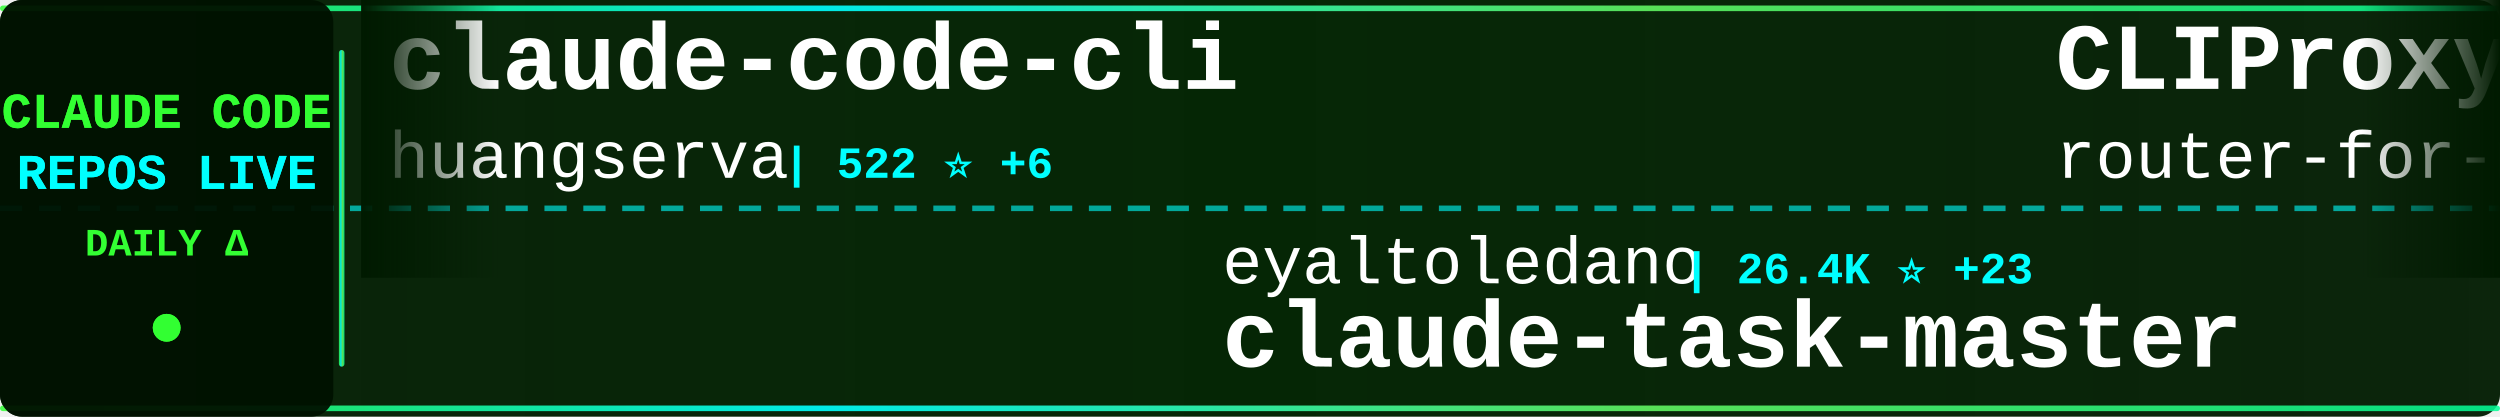
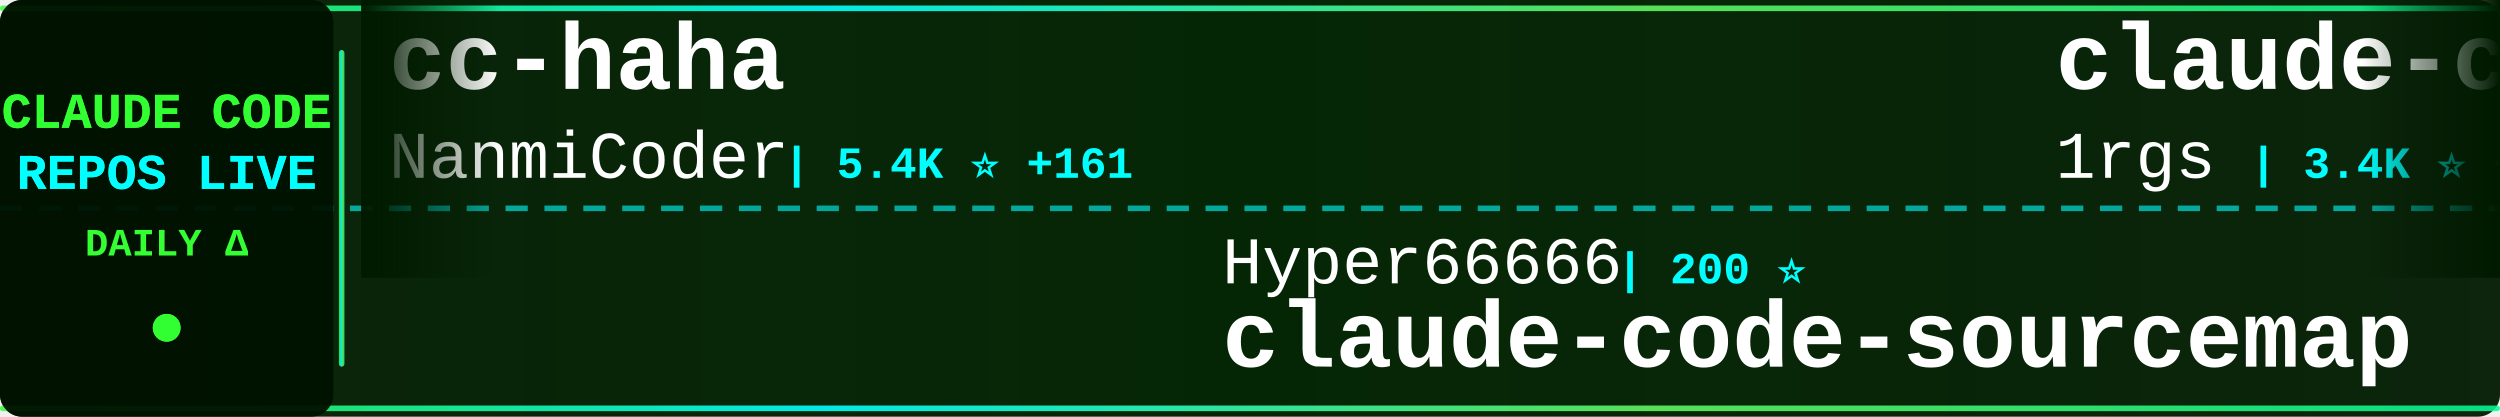
<svg xmlns="http://www.w3.org/2000/svg" width="900" height="150">
  <defs>
    <linearGradient id="tickerBg" x1="0%" y1="0%" x2="100%" y2="0%">
      <stop offset="0%" style="stop-color:#001a00;stop-opacity:0.95" />
      <stop offset="50%" style="stop-color:#002200;stop-opacity:0.98" />
      <stop offset="100%" style="stop-color:#001a00;stop-opacity:0.95" />
    </linearGradient>
    <linearGradient id="borderGrad" x1="0%" y1="0%" x2="100%" y2="0%">
      <stop offset="0%" style="stop-color:#33ff33;stop-opacity:0.85">
        <animate attributeName="stop-opacity" values="0.85;1;0.85" dur="2s" repeatCount="indefinite" />
      </stop>
      <stop offset="33%" style="stop-color:#00ffff;stop-opacity:0.9">
        <animate attributeName="stop-opacity" values="0.9;1;0.9" dur="2.2s" repeatCount="indefinite" />
      </stop>
      <stop offset="66%" style="stop-color:#66ff66;stop-opacity:0.85">
        <animate attributeName="stop-opacity" values="0.85;1;0.85" dur="1.8s" repeatCount="indefinite" />
      </stop>
      <stop offset="100%" style="stop-color:#00ff99;stop-opacity:0.85">
        <animate attributeName="stop-opacity" values="0.85;1;0.85" dur="2s" repeatCount="indefinite" />
      </stop>
    </linearGradient>
    <filter id="textGlow">
      <feGaussianBlur stdDeviation="0.1" result="coloredBlur" />
      <feMerge>
        <feMergeNode in="coloredBlur" />
        <feMergeNode in="SourceGraphic" />
      </feMerge>
    </filter>
    <filter id="metricGlow">
      <feGaussianBlur stdDeviation="0.2" result="coloredBlur" />
      <feMerge>
        <feMergeNode in="coloredBlur" />
        <feMergeNode in="SourceGraphic" />
      </feMerge>
    </filter>
    <linearGradient id="leftFade" x1="0%" y1="0%" x2="100%" y2="0%">
      <stop offset="0%" style="stop-color:#001a00;stop-opacity:1" />
      <stop offset="100%" style="stop-color:#001a00;stop-opacity:0" />
    </linearGradient>
    <linearGradient id="rightFade" x1="0%" y1="0%" x2="100%" y2="0%">
      <stop offset="0%" style="stop-color:#001a00;stop-opacity:0" />
      <stop offset="100%" style="stop-color:#001a00;stop-opacity:1" />
    </linearGradient>
  </defs>
  <rect width="900" height="150" fill="url(#tickerBg)" rx="8" />
  <rect x="0" y="2" width="900" height="2" fill="url(#borderGrad)" rx="1" />
  <rect x="0" y="146" width="900" height="2" fill="url(#borderGrad)" rx="1" />
  <line x1="0" y1="75" x2="900" y2="75" stroke="#00ffff" stroke-width="2" stroke-dasharray="8 6" opacity="0.6" />
  <rect x="0" y="0" width="120" height="150" fill="#001100" opacity="0.95" rx="8" />
  <text x="60" y="46" font-family="'Courier New', monospace" font-size="18" font-weight="bold" fill="#33ff33" text-anchor="middle" filter="url(#textGlow)">
    CLAUDE CODE
  </text>
  <text x="60" y="68" font-family="'Courier New', monospace" font-size="18" font-weight="bold" fill="#00ffff" text-anchor="middle" filter="url(#textGlow)">
    REPOS LIVE
  </text>
  <text x="60" y="92" font-family="'Courier New', monospace" font-size="14" font-weight="bold" fill="#33ff33" text-anchor="middle">
    DAILY Δ
  </text>
  <circle cx="60" cy="118" r="5" fill="#33ff33" filter="url(#metricGlow)">
    <animate attributeName="r" values="4;6;4" dur="1.5s" repeatCount="indefinite" />
    <animate attributeName="opacity" values="0.6;1;0.6" dur="1.5s" repeatCount="indefinite" />
  </circle>
  <rect x="122" y="18" width="2" height="114" fill="url(#borderGrad)" rx="1" />
  <clipPath id="tickerClip">
    <rect x="130" y="0" width="770" height="150" />
  </clipPath>
  <g clip-path="url(#tickerClip)">
    <g id="tickerItems">
      <animateTransform attributeName="transform" attributeType="XML" type="translate" from="0 0" to="-3000 0" dur="54s" repeatCount="indefinite" />
      <g transform="translate(0, 0)">
-         <text x="140" y="32" font-family="'Courier New', monospace" font-size="34" font-weight="bold" fill="#ffffff">claude-code-cli</text>
-         <text x="140" y="64" font-family="'Courier New', monospace" font-size="24" font-weight="normal" fill="#ffffff" opacity="1.0">huangserva</text>
-         <text x="282" y="64" font-family="'Courier New', monospace" font-size="16" font-weight="bold" fill="#00ffff"> | 522 ⭐ +6</text>
+         <text x="140" y="32" font-family="'Courier New', monospace" font-size="34" font-weight="bold" fill="#ffffff">cc-haha</text>
+         <text x="140" y="64" font-family="'Courier New', monospace" font-size="24" font-weight="normal" fill="#ffffff" opacity="1.0">NanmiCoder</text>
+         <text x="282" y="64" font-family="'Courier New', monospace" font-size="16" font-weight="bold" fill="#00ffff"> | 5.4K ⭐ +161</text>
      </g>
      <g transform="translate(300, 0)">
-         <text x="140" y="102" font-family="'Courier New', monospace" font-size="24" font-weight="normal" fill="#ffffff" opacity="1.0">eyaltoledano</text>
-         <text x="306" y="102" font-family="'Courier New', monospace" font-size="16" font-weight="bold" fill="#00ffff"> | 26.4K ⭐ +23</text>
-         <text x="140" y="132" font-family="'Courier New', monospace" font-size="34" font-weight="bold" fill="#ffffff">claude-task-master</text>
+         <text x="140" y="102" font-family="'Courier New', monospace" font-size="24" font-weight="normal" fill="#ffffff" opacity="1.0">Hyper66666</text>
+         <text x="282" y="102" font-family="'Courier New', monospace" font-size="16" font-weight="bold" fill="#00ffff"> | 200 ⭐</text>
+         <text x="140" y="132" font-family="'Courier New', monospace" font-size="34" font-weight="bold" fill="#ffffff">claude-code-sourcemap</text>
      </g>
      <g transform="translate(600, 0)">
-         <text x="140" y="32" font-family="'Courier New', monospace" font-size="34" font-weight="bold" fill="#ffffff">CLIProxyAPI</text>
-         <text x="140" y="64" font-family="'Courier New', monospace" font-size="24" font-weight="normal" fill="#ffffff" opacity="1.0">router-for-me</text>
-         <text x="318" y="64" font-family="'Courier New', monospace" font-size="16" font-weight="bold" fill="#00ffff"> | 23.6K ⭐ +275</text>
+         <text x="140" y="32" font-family="'Courier New', monospace" font-size="34" font-weight="bold" fill="#ffffff">claude-code-proxy</text>
+         <text x="140" y="64" font-family="'Courier New', monospace" font-size="24" font-weight="normal" fill="#ffffff" opacity="1.0">1rgs</text>
+         <text x="210" y="64" font-family="'Courier New', monospace" font-size="16" font-weight="bold" fill="#00ffff"> | 3.4K ⭐ +9</text>
      </g>
      <g transform="translate(900, 0)">
-         <text x="140" y="102" font-family="'Courier New', monospace" font-size="24" font-weight="normal" fill="#ffffff" opacity="1.0">lst97</text>
-         <text x="222" y="102" font-family="'Courier New', monospace" font-size="16" font-weight="bold" fill="#00ffff"> | 1.5K ⭐ +3</text>
-         <text x="140" y="132" font-family="'Courier New', monospace" font-size="34" font-weight="bold" fill="#ffffff">claude-code-sub-agents</text>
+         <text x="140" y="102" font-family="'Courier New', monospace" font-size="24" font-weight="normal" fill="#ffffff" opacity="1.0">FlorianBruniaux</text>
+         <text x="342" y="102" font-family="'Courier New', monospace" font-size="16" font-weight="bold" fill="#00ffff"> | 3.0K ⭐ +56</text>
+         <text x="140" y="132" font-family="'Courier New', monospace" font-size="34" font-weight="bold" fill="#ffffff">claude-code-ultimate-gui...</text>
      </g>
      <g transform="translate(1200, 0)">
-         <text x="140" y="32" font-family="'Courier New', monospace" font-size="34" font-weight="bold" fill="#ffffff">ClaudeCode</text>
-         <text x="140" y="64" font-family="'Courier New', monospace" font-size="24" font-weight="normal" fill="#ffffff" opacity="1.0">guanshan</text>
-         <text x="258" y="64" font-family="'Courier New', monospace" font-size="16" font-weight="bold" fill="#00ffff"> | 52 ⭐</text>
+         <text x="140" y="32" font-family="'Courier New', monospace" font-size="34" font-weight="bold" fill="#ffffff">claude-code-security-rev...</text>
+         <text x="140" y="64" font-family="'Courier New', monospace" font-size="24" font-weight="normal" fill="#ffffff" opacity="1.0">anthropics</text>
+         <text x="282" y="64" font-family="'Courier New', monospace" font-size="16" font-weight="bold" fill="#00ffff"> | 4.2K ⭐ +16</text>
      </g>
      <g transform="translate(1500, 0)">
-         <text x="140" y="102" font-family="'Courier New', monospace" font-size="24" font-weight="normal" fill="#ffffff" opacity="1.0">Pimzino</text>
-         <text x="246" y="102" font-family="'Courier New', monospace" font-size="16" font-weight="bold" fill="#00ffff"> | 3.6K ⭐ +9</text>
-         <text x="140" y="132" font-family="'Courier New', monospace" font-size="34" font-weight="bold" fill="#ffffff">claude-code-spec-workflo...</text>
+         <text x="140" y="102" font-family="'Courier New', monospace" font-size="24" font-weight="normal" fill="#ffffff" opacity="1.0">lintsinghua</text>
+         <text x="294" y="102" font-family="'Courier New', monospace" font-size="16" font-weight="bold" fill="#00ffff"> | 2.4K ⭐ +136</text>
+         <text x="140" y="132" font-family="'Courier New', monospace" font-size="34" font-weight="bold" fill="#ffffff">claude-code-book</text>
      </g>
      <g transform="translate(1800, 0)">
+         <text x="140" y="32" font-family="'Courier New', monospace" font-size="34" font-weight="bold" fill="#ffffff">claude-code-hub</text>
+         <text x="140" y="64" font-family="'Courier New', monospace" font-size="24" font-weight="normal" fill="#ffffff" opacity="1.0">ding113</text>
+         <text x="246" y="64" font-family="'Courier New', monospace" font-size="16" font-weight="bold" fill="#00ffff"> | 2.3K ⭐ +27</text>
+       </g>
+       <g transform="translate(2100, 0)">
+         <text x="140" y="102" font-family="'Courier New', monospace" font-size="24" font-weight="normal" fill="#ffffff" opacity="1.0">anthropics</text>
+         <text x="282" y="102" font-family="'Courier New', monospace" font-size="16" font-weight="bold" fill="#00ffff"> | 16.3K ⭐ +112</text>
+         <text x="140" y="132" font-family="'Courier New', monospace" font-size="34" font-weight="bold" fill="#ffffff">claude-plugins-official</text>
+       </g>
+       <g transform="translate(2400, 0)">
        <text x="140" y="32" font-family="'Courier New', monospace" font-size="34" font-weight="bold" fill="#ffffff">claude-code-showcase</text>
        <text x="140" y="64" font-family="'Courier New', monospace" font-size="24" font-weight="normal" fill="#ffffff" opacity="1.0">ChrisWiles</text>
-         <text x="282" y="64" font-family="'Courier New', monospace" font-size="16" font-weight="bold" fill="#00ffff"> | 5.7K ⭐ +11</text>
-       </g>
-       <g transform="translate(2100, 0)">
-         <text x="140" y="102" font-family="'Courier New', monospace" font-size="24" font-weight="normal" fill="#ffffff" opacity="1.0">zebbern</text>
-         <text x="246" y="102" font-family="'Courier New', monospace" font-size="16" font-weight="bold" fill="#00ffff"> | 3.9K ⭐ +11</text>
-         <text x="140" y="132" font-family="'Courier New', monospace" font-size="34" font-weight="bold" fill="#ffffff">claude-code-guide</text>
-       </g>
-       <g transform="translate(2400, 0)">
-         <text x="140" y="32" font-family="'Courier New', monospace" font-size="34" font-weight="bold" fill="#ffffff">claude-code-hooks-master...</text>
-         <text x="140" y="64" font-family="'Courier New', monospace" font-size="24" font-weight="normal" fill="#ffffff" opacity="1.0">disler</text>
-         <text x="234" y="64" font-family="'Courier New', monospace" font-size="16" font-weight="bold" fill="#00ffff"> | 3.5K ⭐ +10</text>
+         <text x="282" y="64" font-family="'Courier New', monospace" font-size="16" font-weight="bold" fill="#00ffff"> | 5.7K ⭐ +4</text>
      </g>
      <g transform="translate(2700, 0)">
-         <text x="140" y="102" font-family="'Courier New', monospace" font-size="24" font-weight="normal" fill="#ffffff" opacity="1.0">garrytan</text>
-         <text x="258" y="102" font-family="'Courier New', monospace" font-size="16" font-weight="bold" fill="#00ffff"> | 65.6K ⭐ +924</text>
-         <text x="140" y="132" font-family="'Courier New', monospace" font-size="34" font-weight="bold" fill="#ffffff">gstack</text>
+         <text x="140" y="102" font-family="'Courier New', monospace" font-size="24" font-weight="normal" fill="#ffffff" opacity="1.0">ponponon</text>
+         <text x="258" y="102" font-family="'Courier New', monospace" font-size="16" font-weight="bold" fill="#00ffff"> | 2.1K ⭐ +23</text>
+         <text x="140" y="132" font-family="'Courier New', monospace" font-size="34" font-weight="bold" fill="#ffffff">claude_code_src</text>
      </g>
      <g transform="translate(3000, 0)">
-         <text x="140" y="32" font-family="'Courier New', monospace" font-size="34" font-weight="bold" fill="#ffffff">claude-code-cli</text>
-         <text x="140" y="64" font-family="'Courier New', monospace" font-size="24" font-weight="normal" fill="#ffffff" opacity="1.0">huangserva</text>
-         <text x="282" y="64" font-family="'Courier New', monospace" font-size="16" font-weight="bold" fill="#00ffff"> | 522 ⭐ +6</text>
+         <text x="140" y="32" font-family="'Courier New', monospace" font-size="34" font-weight="bold" fill="#ffffff">cc-haha</text>
+         <text x="140" y="64" font-family="'Courier New', monospace" font-size="24" font-weight="normal" fill="#ffffff" opacity="1.0">NanmiCoder</text>
+         <text x="282" y="64" font-family="'Courier New', monospace" font-size="16" font-weight="bold" fill="#00ffff"> | 5.4K ⭐ +161</text>
      </g>
      <g transform="translate(3300, 0)">
-         <text x="140" y="102" font-family="'Courier New', monospace" font-size="24" font-weight="normal" fill="#ffffff" opacity="1.0">eyaltoledano</text>
-         <text x="306" y="102" font-family="'Courier New', monospace" font-size="16" font-weight="bold" fill="#00ffff"> | 26.4K ⭐ +23</text>
-         <text x="140" y="132" font-family="'Courier New', monospace" font-size="34" font-weight="bold" fill="#ffffff">claude-task-master</text>
+         <text x="140" y="102" font-family="'Courier New', monospace" font-size="24" font-weight="normal" fill="#ffffff" opacity="1.0">Hyper66666</text>
+         <text x="282" y="102" font-family="'Courier New', monospace" font-size="16" font-weight="bold" fill="#00ffff"> | 200 ⭐</text>
+         <text x="140" y="132" font-family="'Courier New', monospace" font-size="34" font-weight="bold" fill="#ffffff">claude-code-sourcemap</text>
      </g>
      <g transform="translate(3600, 0)">
-         <text x="140" y="32" font-family="'Courier New', monospace" font-size="34" font-weight="bold" fill="#ffffff">CLIProxyAPI</text>
-         <text x="140" y="64" font-family="'Courier New', monospace" font-size="24" font-weight="normal" fill="#ffffff" opacity="1.0">router-for-me</text>
-         <text x="318" y="64" font-family="'Courier New', monospace" font-size="16" font-weight="bold" fill="#00ffff"> | 23.6K ⭐ +275</text>
+         <text x="140" y="32" font-family="'Courier New', monospace" font-size="34" font-weight="bold" fill="#ffffff">claude-code-proxy</text>
+         <text x="140" y="64" font-family="'Courier New', monospace" font-size="24" font-weight="normal" fill="#ffffff" opacity="1.0">1rgs</text>
+         <text x="210" y="64" font-family="'Courier New', monospace" font-size="16" font-weight="bold" fill="#00ffff"> | 3.4K ⭐ +9</text>
      </g>
      <g transform="translate(3900, 0)">
-         <text x="140" y="102" font-family="'Courier New', monospace" font-size="24" font-weight="normal" fill="#ffffff" opacity="1.0">lst97</text>
-         <text x="222" y="102" font-family="'Courier New', monospace" font-size="16" font-weight="bold" fill="#00ffff"> | 1.5K ⭐ +3</text>
-         <text x="140" y="132" font-family="'Courier New', monospace" font-size="34" font-weight="bold" fill="#ffffff">claude-code-sub-agents</text>
+         <text x="140" y="102" font-family="'Courier New', monospace" font-size="24" font-weight="normal" fill="#ffffff" opacity="1.0">FlorianBruniaux</text>
+         <text x="342" y="102" font-family="'Courier New', monospace" font-size="16" font-weight="bold" fill="#00ffff"> | 3.0K ⭐ +56</text>
+         <text x="140" y="132" font-family="'Courier New', monospace" font-size="34" font-weight="bold" fill="#ffffff">claude-code-ultimate-gui...</text>
      </g>
    </g>
  </g>
  <rect x="130" y="0" width="50" height="100" fill="url(#leftFade)" />
  <rect x="850" y="0" width="50" height="100" fill="url(#rightFade)" />
</svg>
